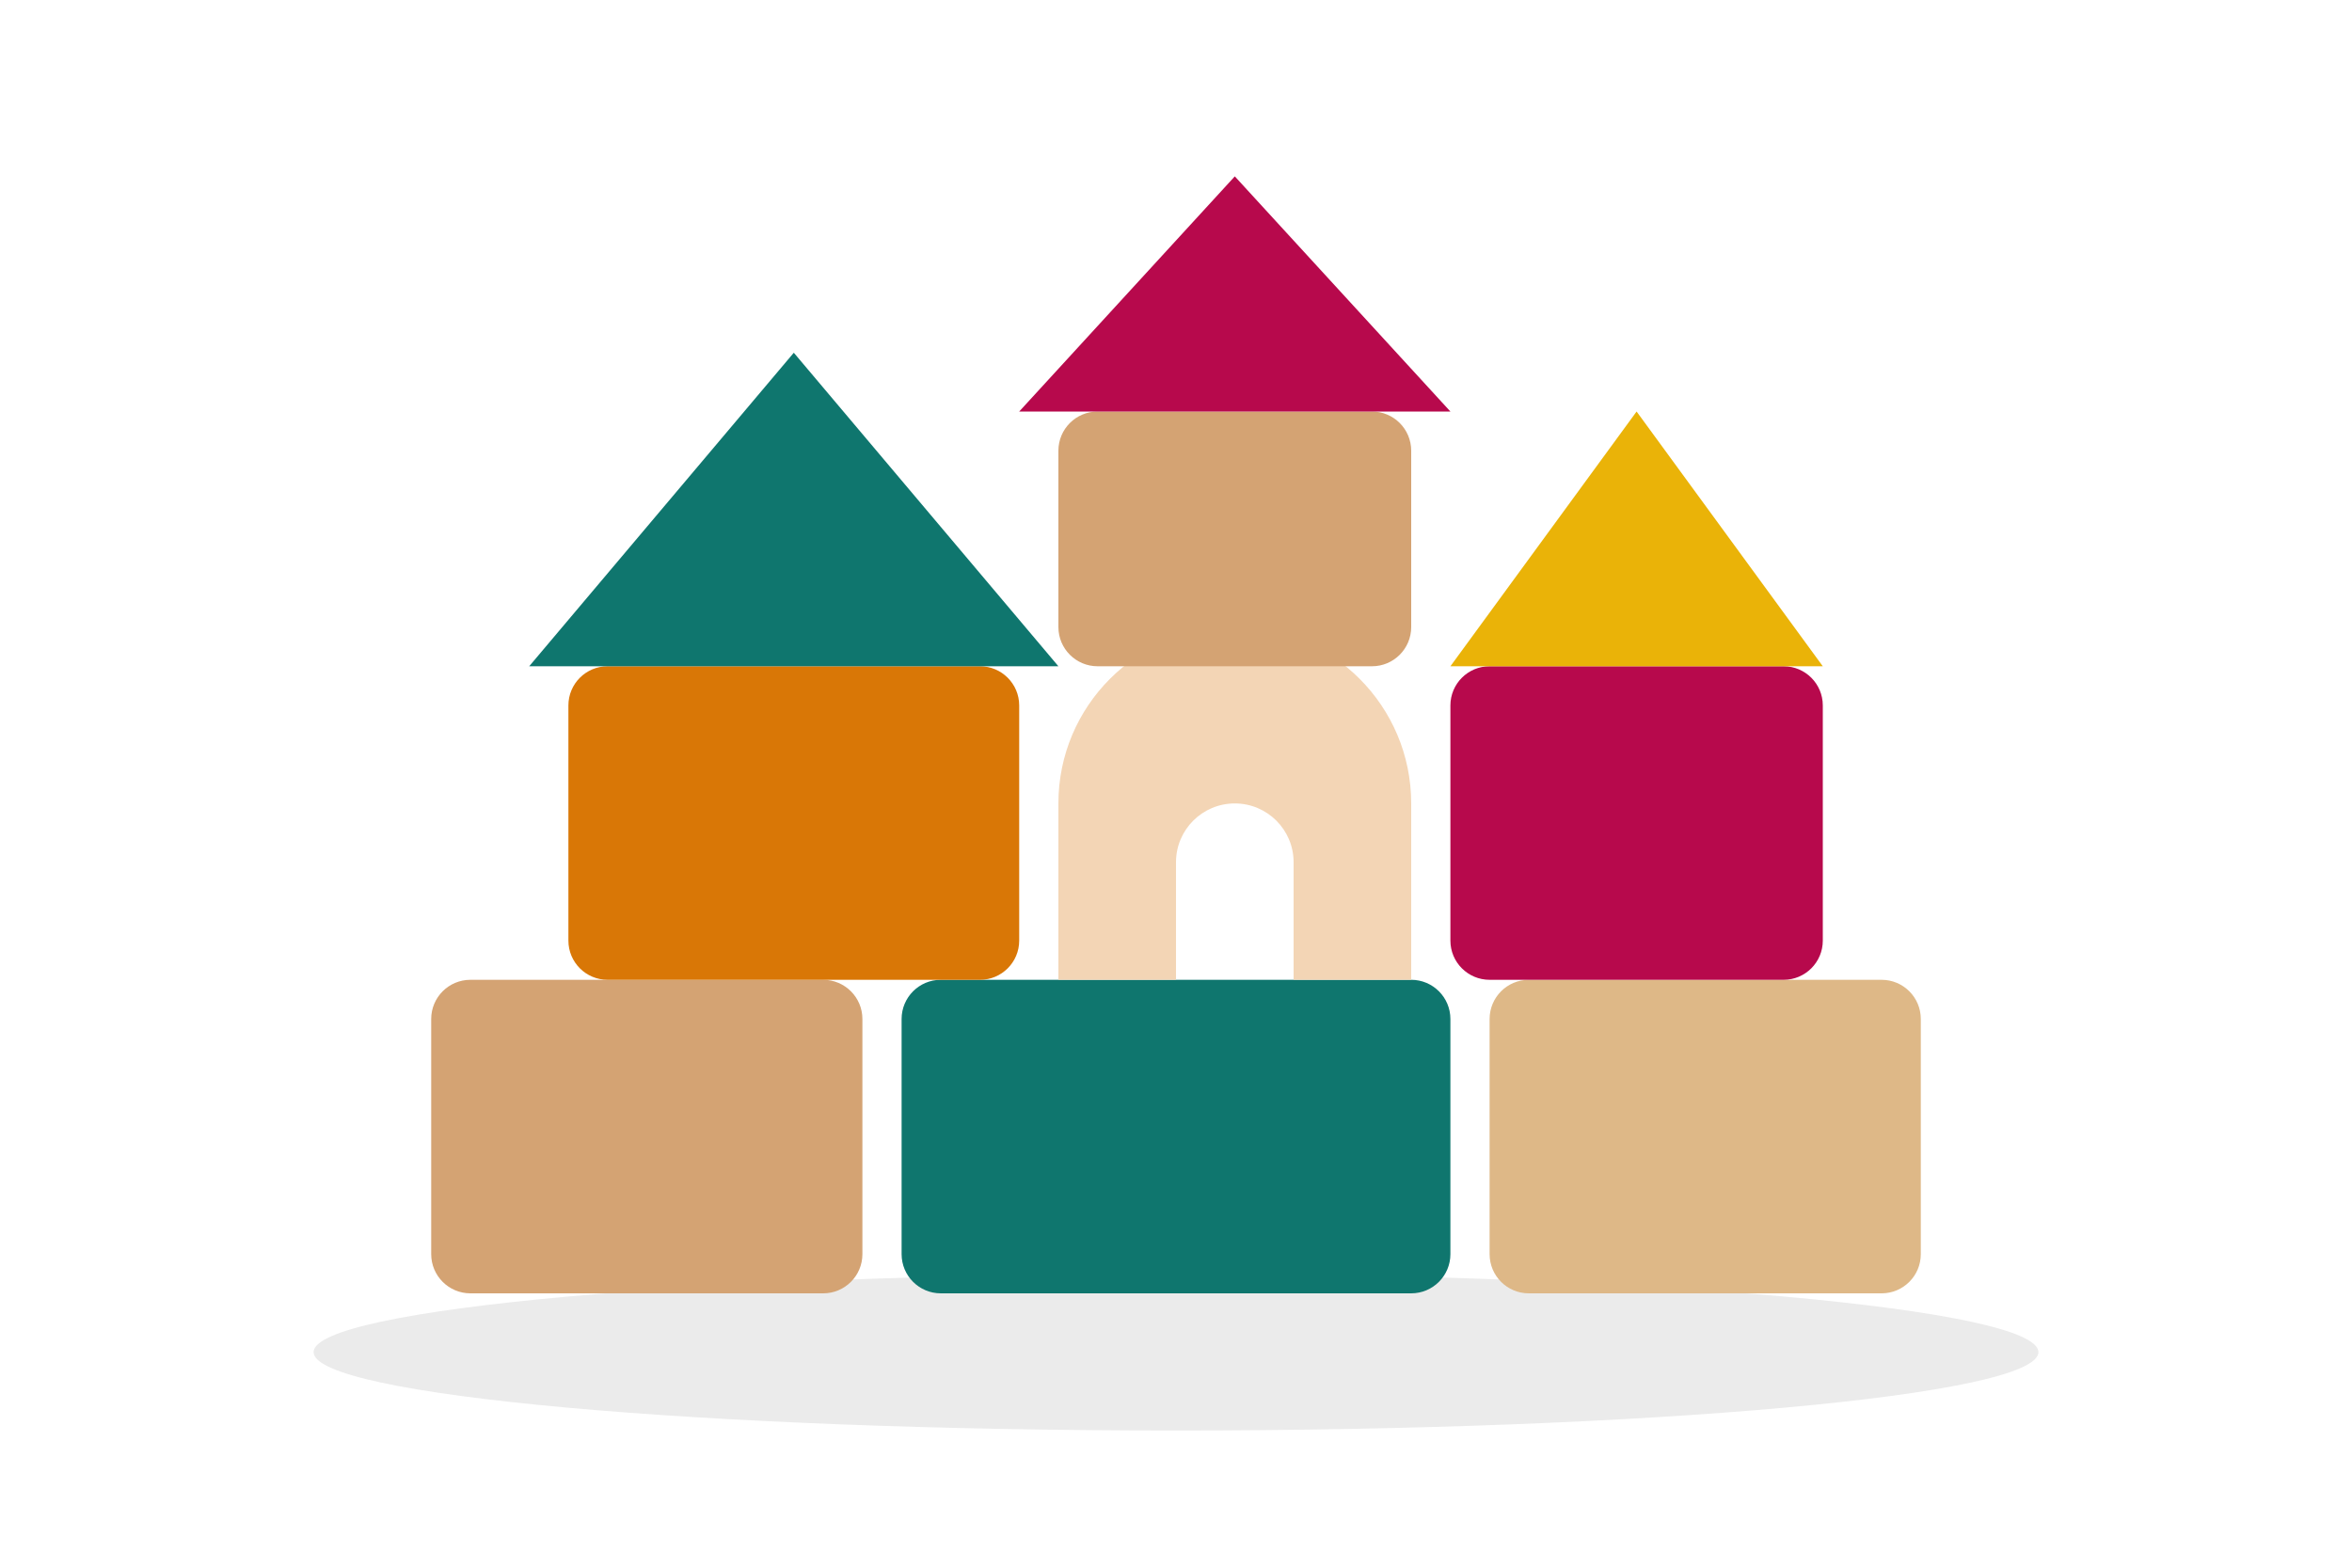
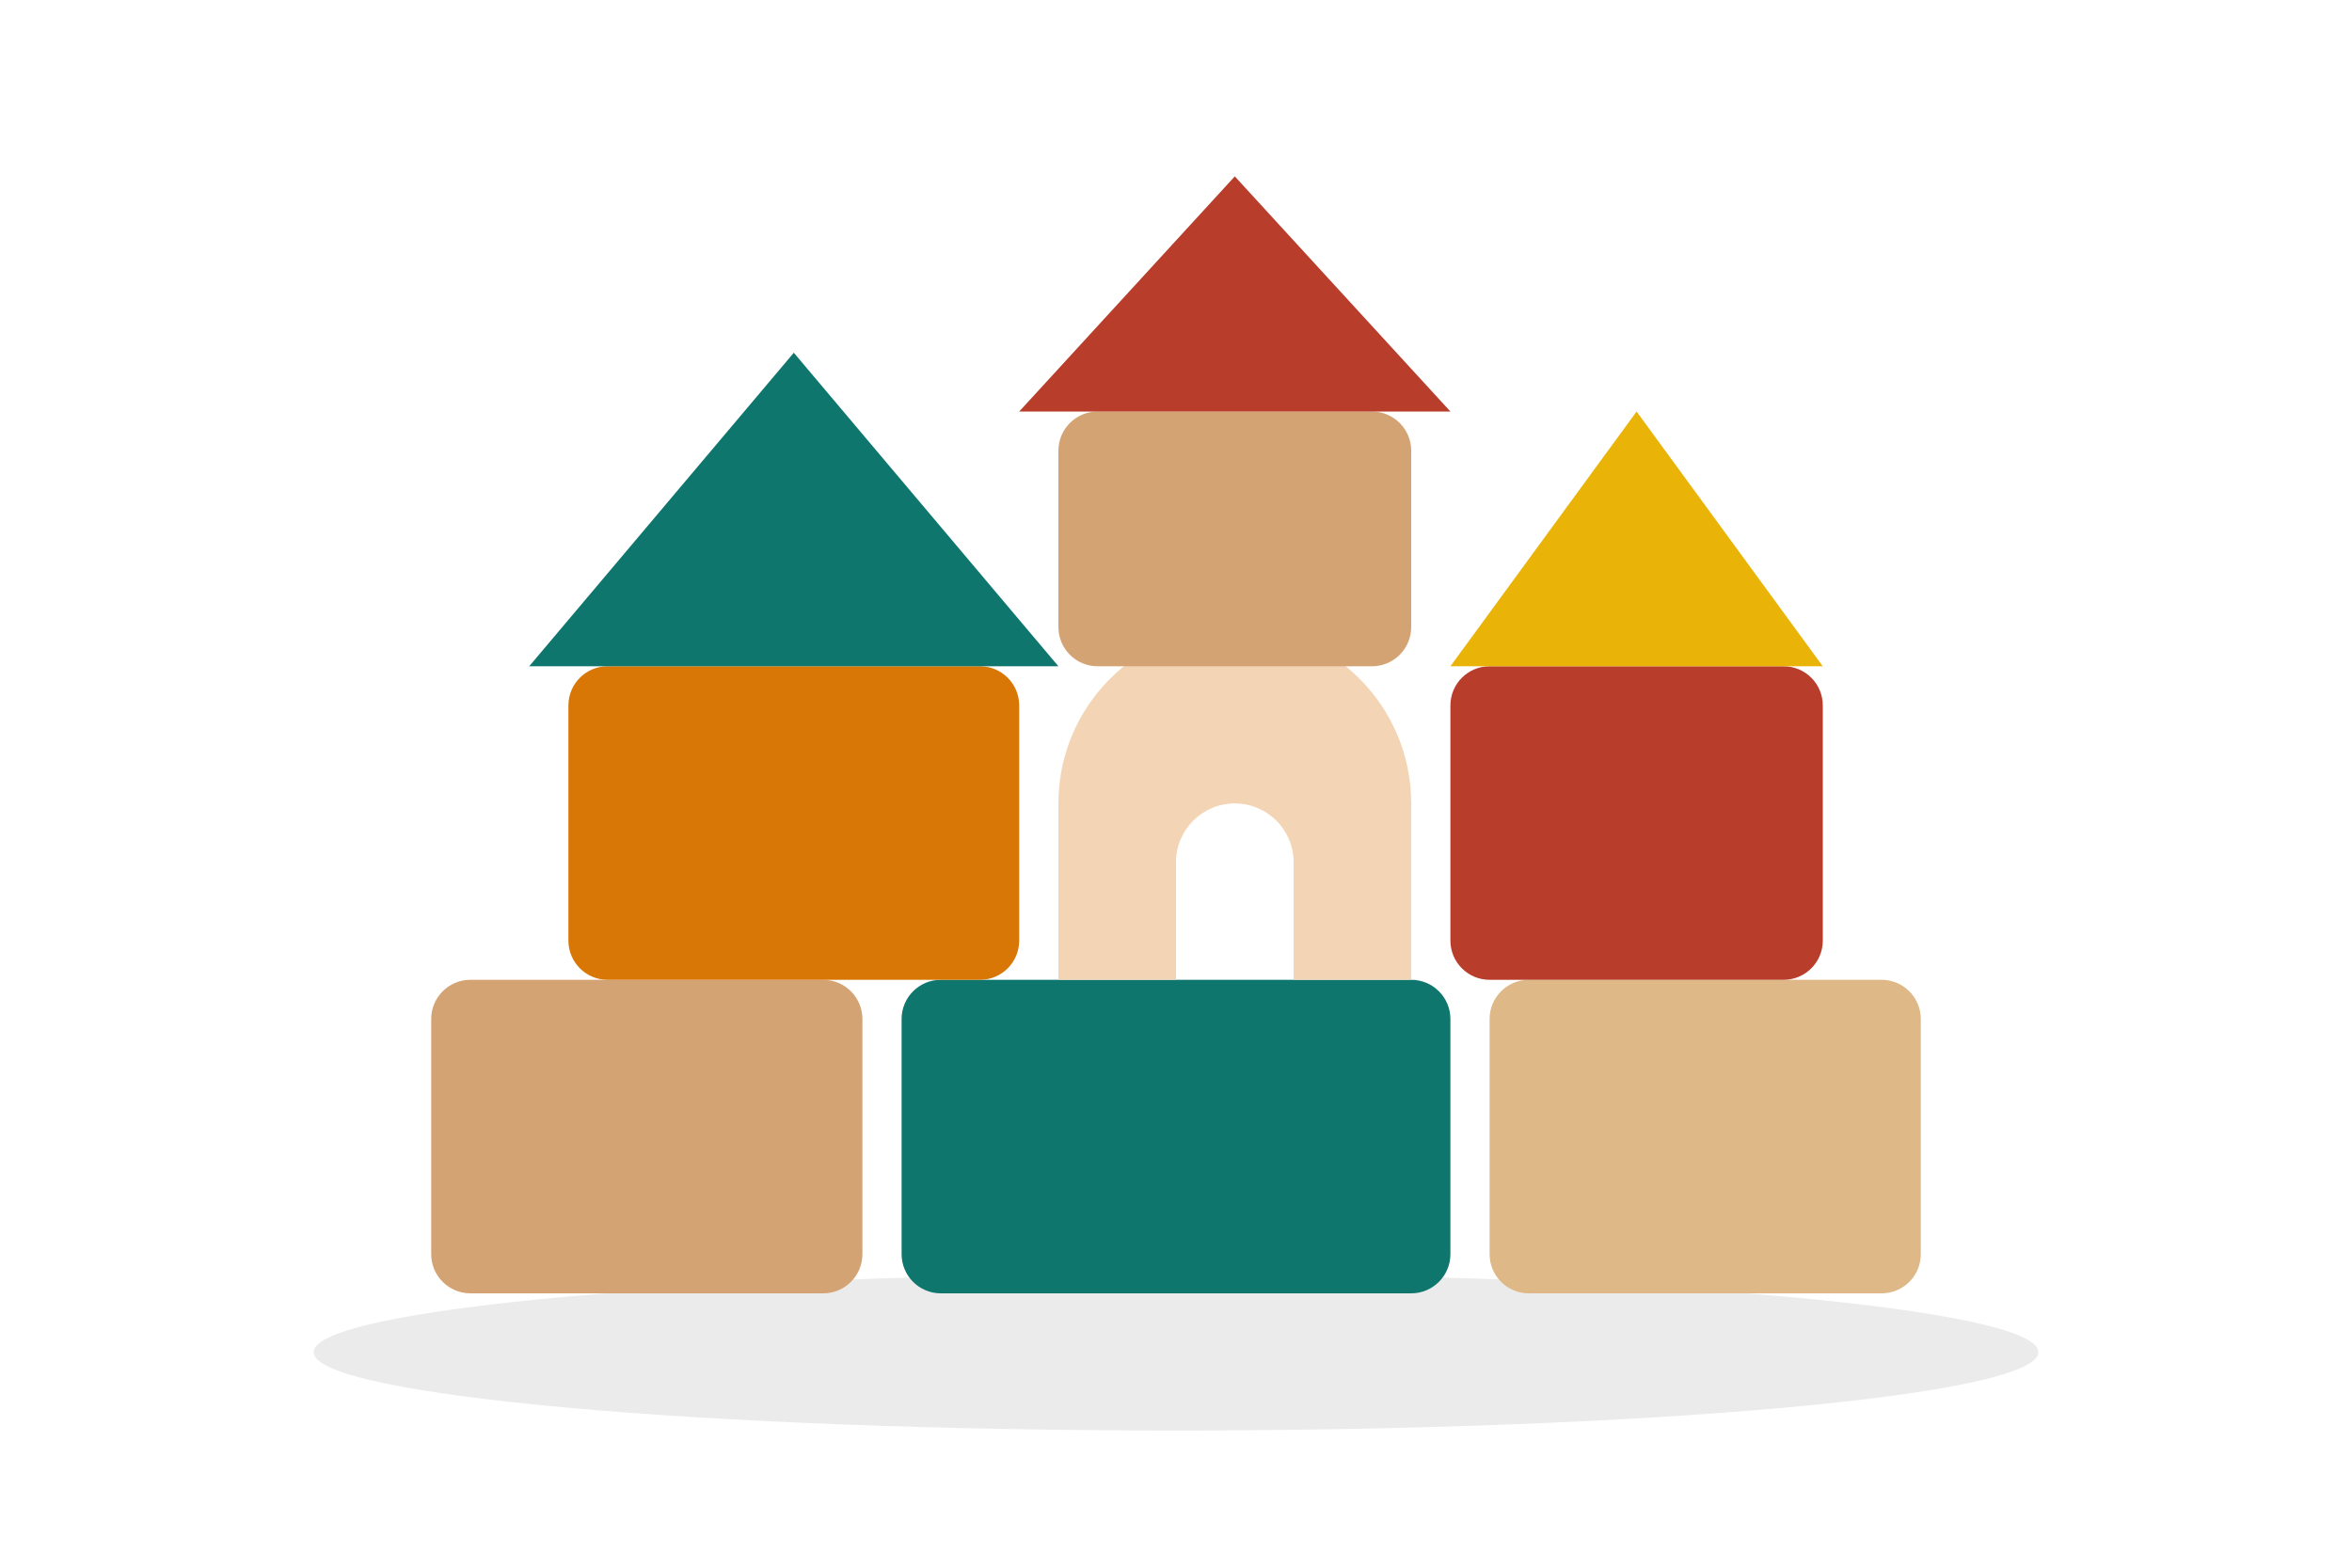
<svg xmlns="http://www.w3.org/2000/svg" viewBox="0 0 240 160" fill="none">
  <ellipse cx="120" cy="138" rx="88" ry="8" fill="#000" opacity="0.08" />
  <rect x="44" y="100" width="44" height="32" rx="4" fill="#d4a373" />
  <rect x="92" y="100" width="56" height="32" rx="4" fill="#0f766e" />
  <rect x="152" y="100" width="44" height="32" rx="4" fill="#deb887" />
  <rect x="58" y="68" width="46" height="32" rx="4" fill="#d97706" />
  <path d="M108 100 L108 82 A18 18 0 0 1 144 82 L144 100 L132 100 L132 88 A6 6 0 0 0 120 88 L120 100 Z" fill="#f3d5b5" />
-   <rect x="148" y="68" width="38" height="32" rx="4" fill="#b7094c" />
+   <rect x="148" y="68" width="38" height="32" rx="4" fill="#b83d2b" />
  <path d="M54 68 L81 36 L108 68 Z" fill="#0f766e" />
  <rect x="108" y="42" width="36" height="26" rx="4" fill="#d4a373" />
-   <path d="M104 42 L126 18 L148 42 Z" fill="#b7094c" />
+   <path d="M104 42 L126 18 L148 42 Z" fill="#b83d2b" />
  <path d="M148 68 L167 42 L186 68 Z" fill="#eab308" />
</svg>
